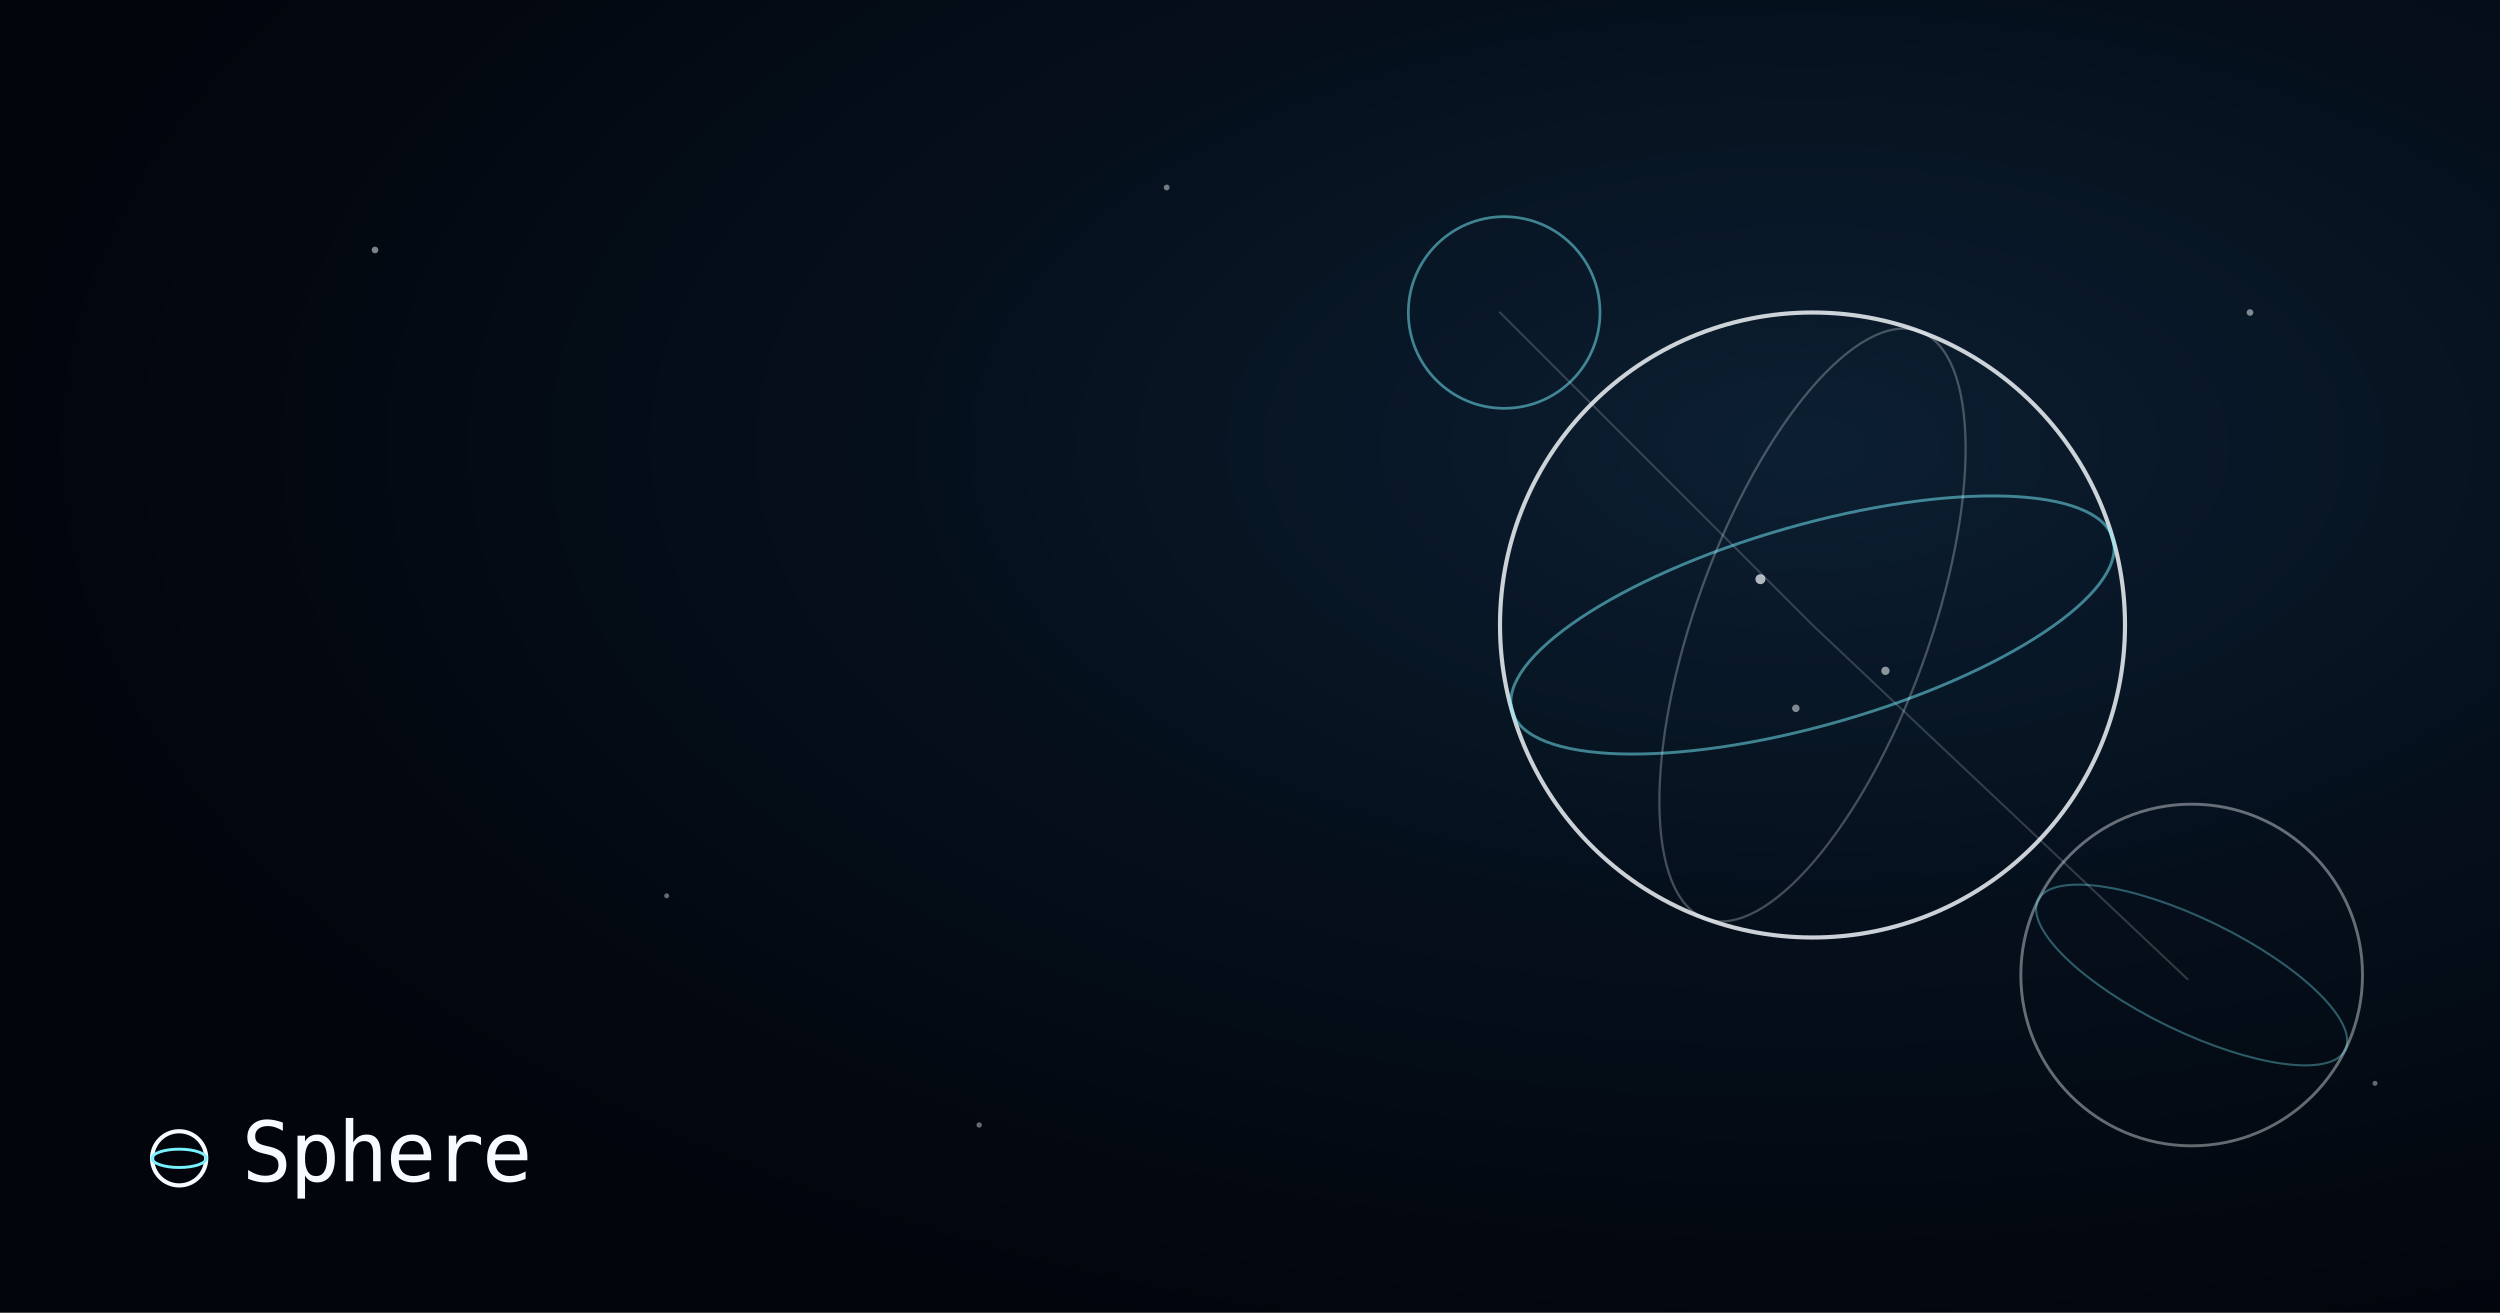
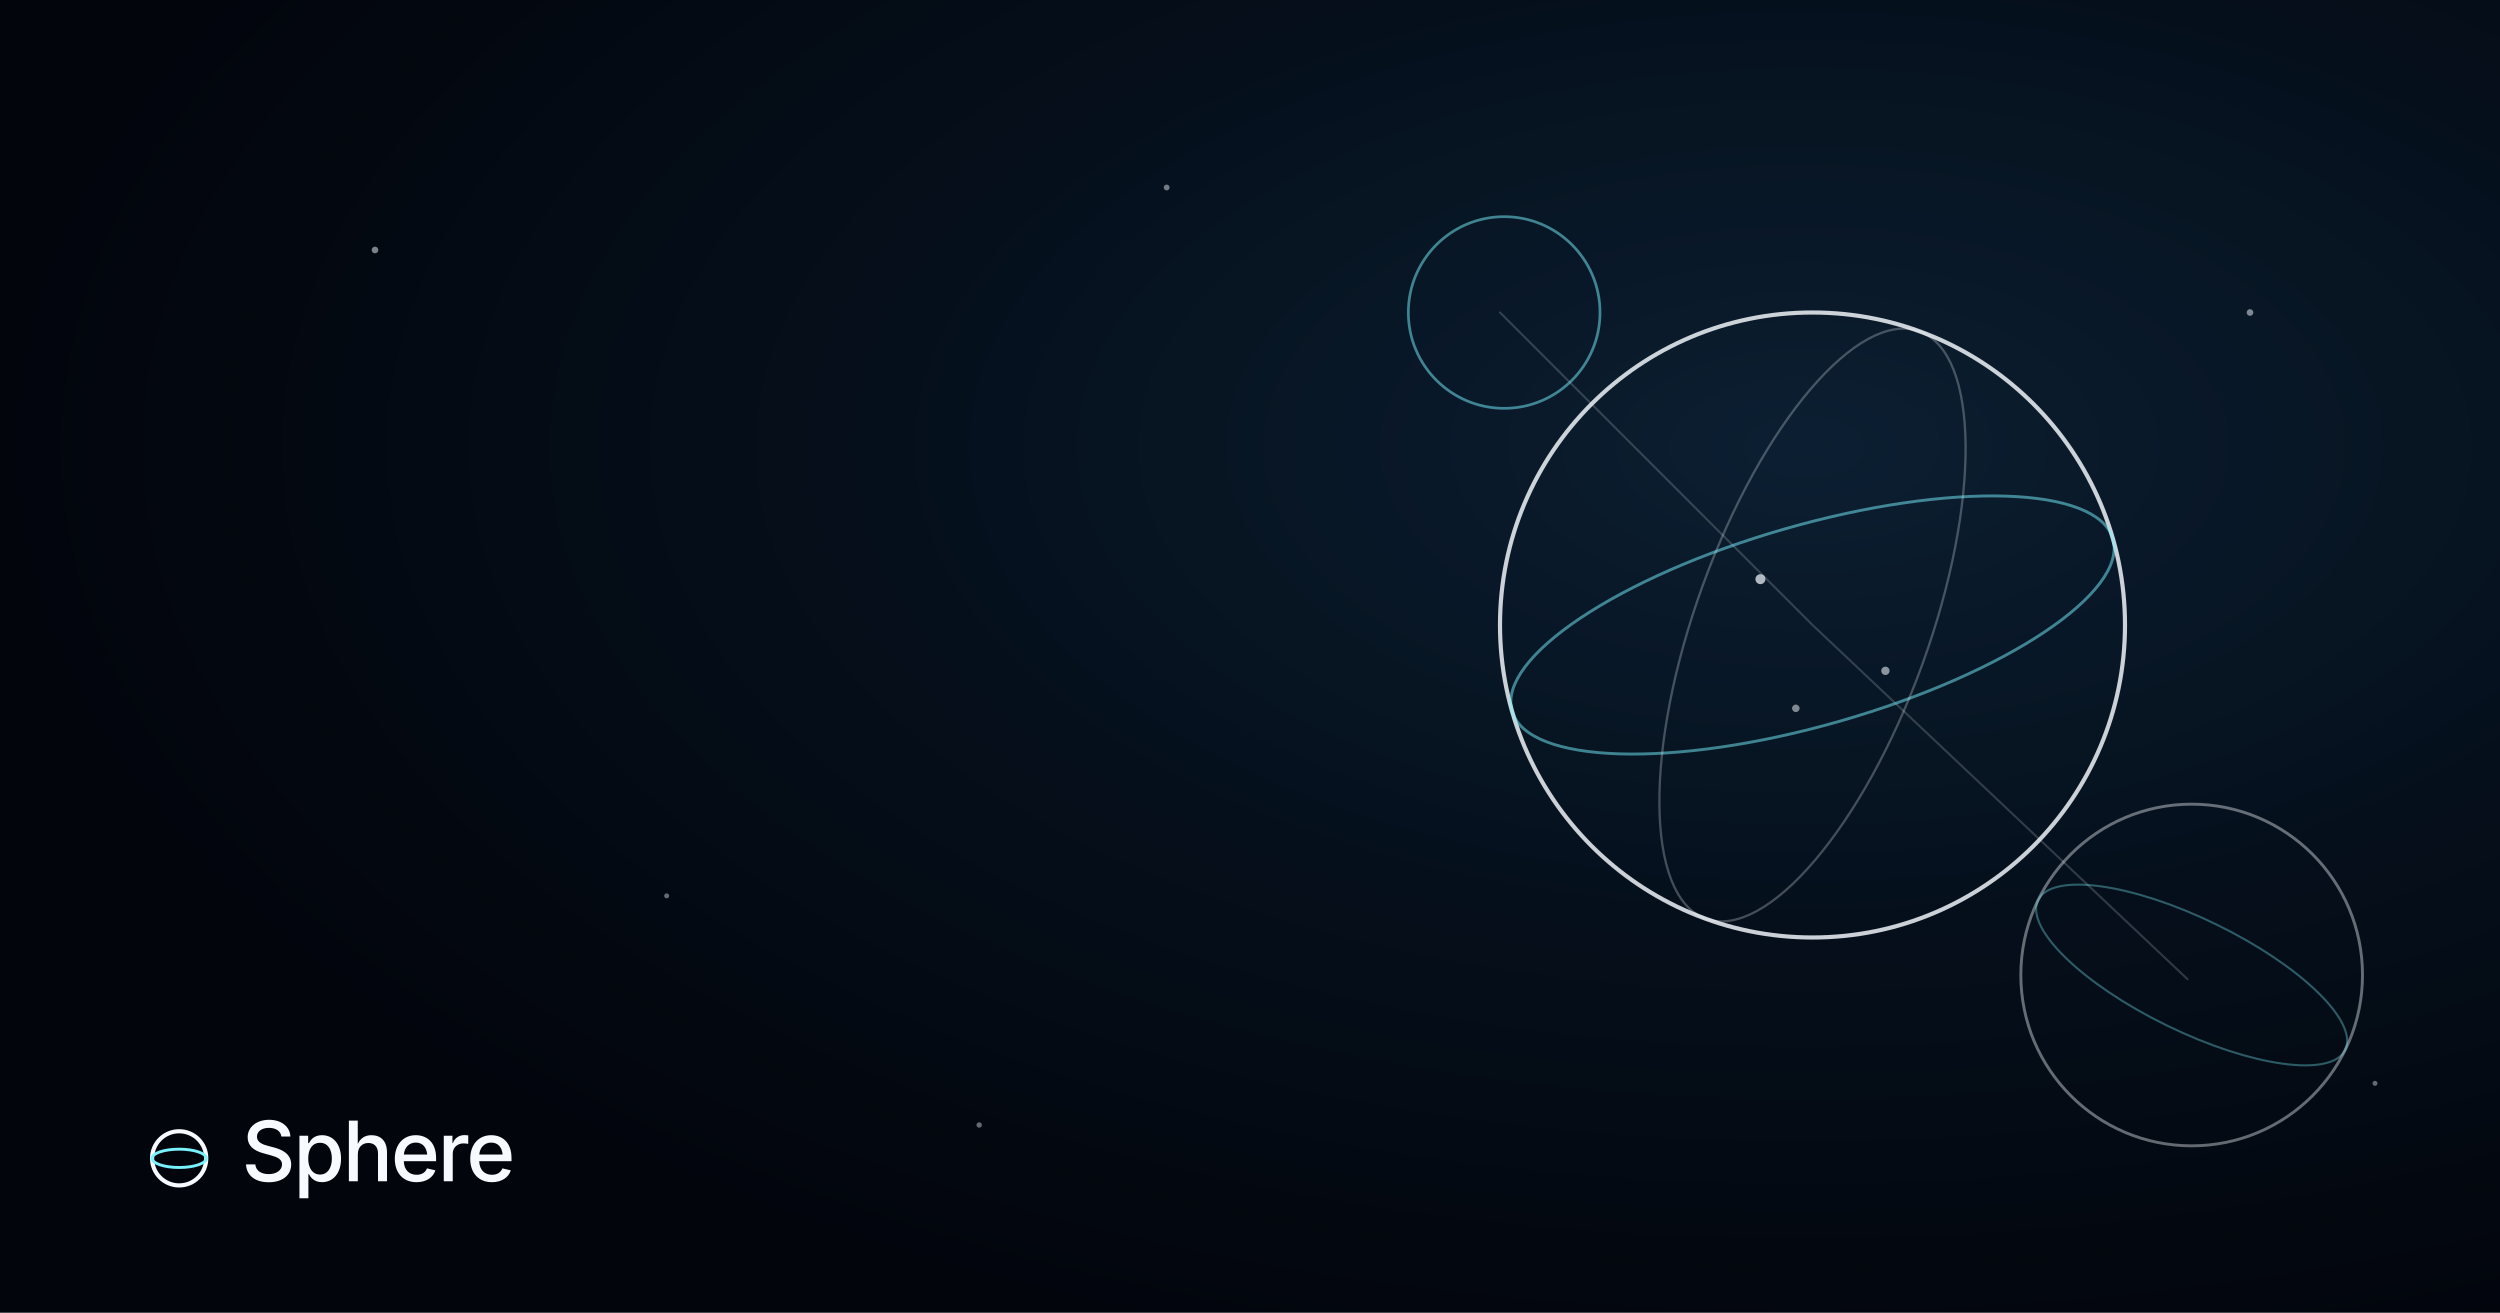
<svg xmlns="http://www.w3.org/2000/svg" viewBox="0 0 1200 630" role="img" aria-label="Sphere">
  <defs>
    <radialGradient id="glow" cx="72%" cy="34%" r="74%">
      <stop offset="0%" stop-color="#0d2236" />
      <stop offset="52%" stop-color="#05101c" />
      <stop offset="100%" stop-color="#02050b" />
    </radialGradient>
  </defs>
  <rect width="1200" height="630" fill="#02050b" />
  <rect width="1200" height="630" fill="url(#glow)" opacity=".9" />
  <g fill="#f7fbff">
    <circle cx="180" cy="120" r="1.6" opacity=".5" />
    <circle cx="320" cy="430" r="1.2" opacity=".4" />
    <circle cx="560" cy="90" r="1.4" opacity=".45" />
    <circle cx="1080" cy="150" r="1.6" opacity=".5" />
    <circle cx="1140" cy="520" r="1.2" opacity=".4" />
    <circle cx="470" cy="540" r="1.3" opacity=".4" />
  </g>
  <g fill="none" stroke-linecap="round">
    <path d="M720 150 870 300 1050 470" stroke="#f7fbff" stroke-width="1" opacity=".18" />
    <circle cx="870" cy="300" r="150" stroke="#f7fbff" stroke-width="2" opacity=".82" />
    <ellipse cx="870" cy="300" rx="150" ry="48" stroke="#78f2ff" stroke-width="1.4" opacity=".5" transform="rotate(-16 870 300)" />
    <ellipse cx="870" cy="300" rx="56" ry="150" stroke="#f7fbff" stroke-width="1.1" opacity=".26" transform="rotate(20 870 300)" />
    <circle cx="1052" cy="468" r="82" stroke="#f7fbff" stroke-width="1.4" opacity=".4" />
    <ellipse cx="1052" cy="468" rx="82" ry="27" stroke="#78f2ff" stroke-width="1" opacity=".34" transform="rotate(26 1052 468)" />
    <circle cx="722" cy="150" r="46" stroke="#78f2ff" stroke-width="1.3" opacity=".5" />
  </g>
  <g fill="#f7fbff">
    <circle cx="845" cy="278" r="2.4" opacity=".7" />
    <circle cx="905" cy="322" r="2" opacity=".55" />
    <circle cx="862" cy="340" r="1.8" opacity=".5" />
  </g>
  <g>
    <circle cx="86" cy="556" r="13" fill="none" stroke="#f7fbff" stroke-width="2" />
    <ellipse cx="86" cy="556" rx="13" ry="4.4" fill="none" stroke="#78f2ff" stroke-width="1.4" />
-     <text x="116" y="567" fill="#f7fbff" font-family="IBM Plex Mono, SFMono-Regular, ui-monospace, Menlo, monospace" font-size="40" font-weight="500" letter-spacing="-1">Sphere</text>
+     <text x="116" y="567" fill="#f7fbff" font-family="Space Grotesk, Inter, system-ui, sans-serif" font-size="40" font-weight="500" letter-spacing="-1">Sphere</text>
  </g>
</svg>
